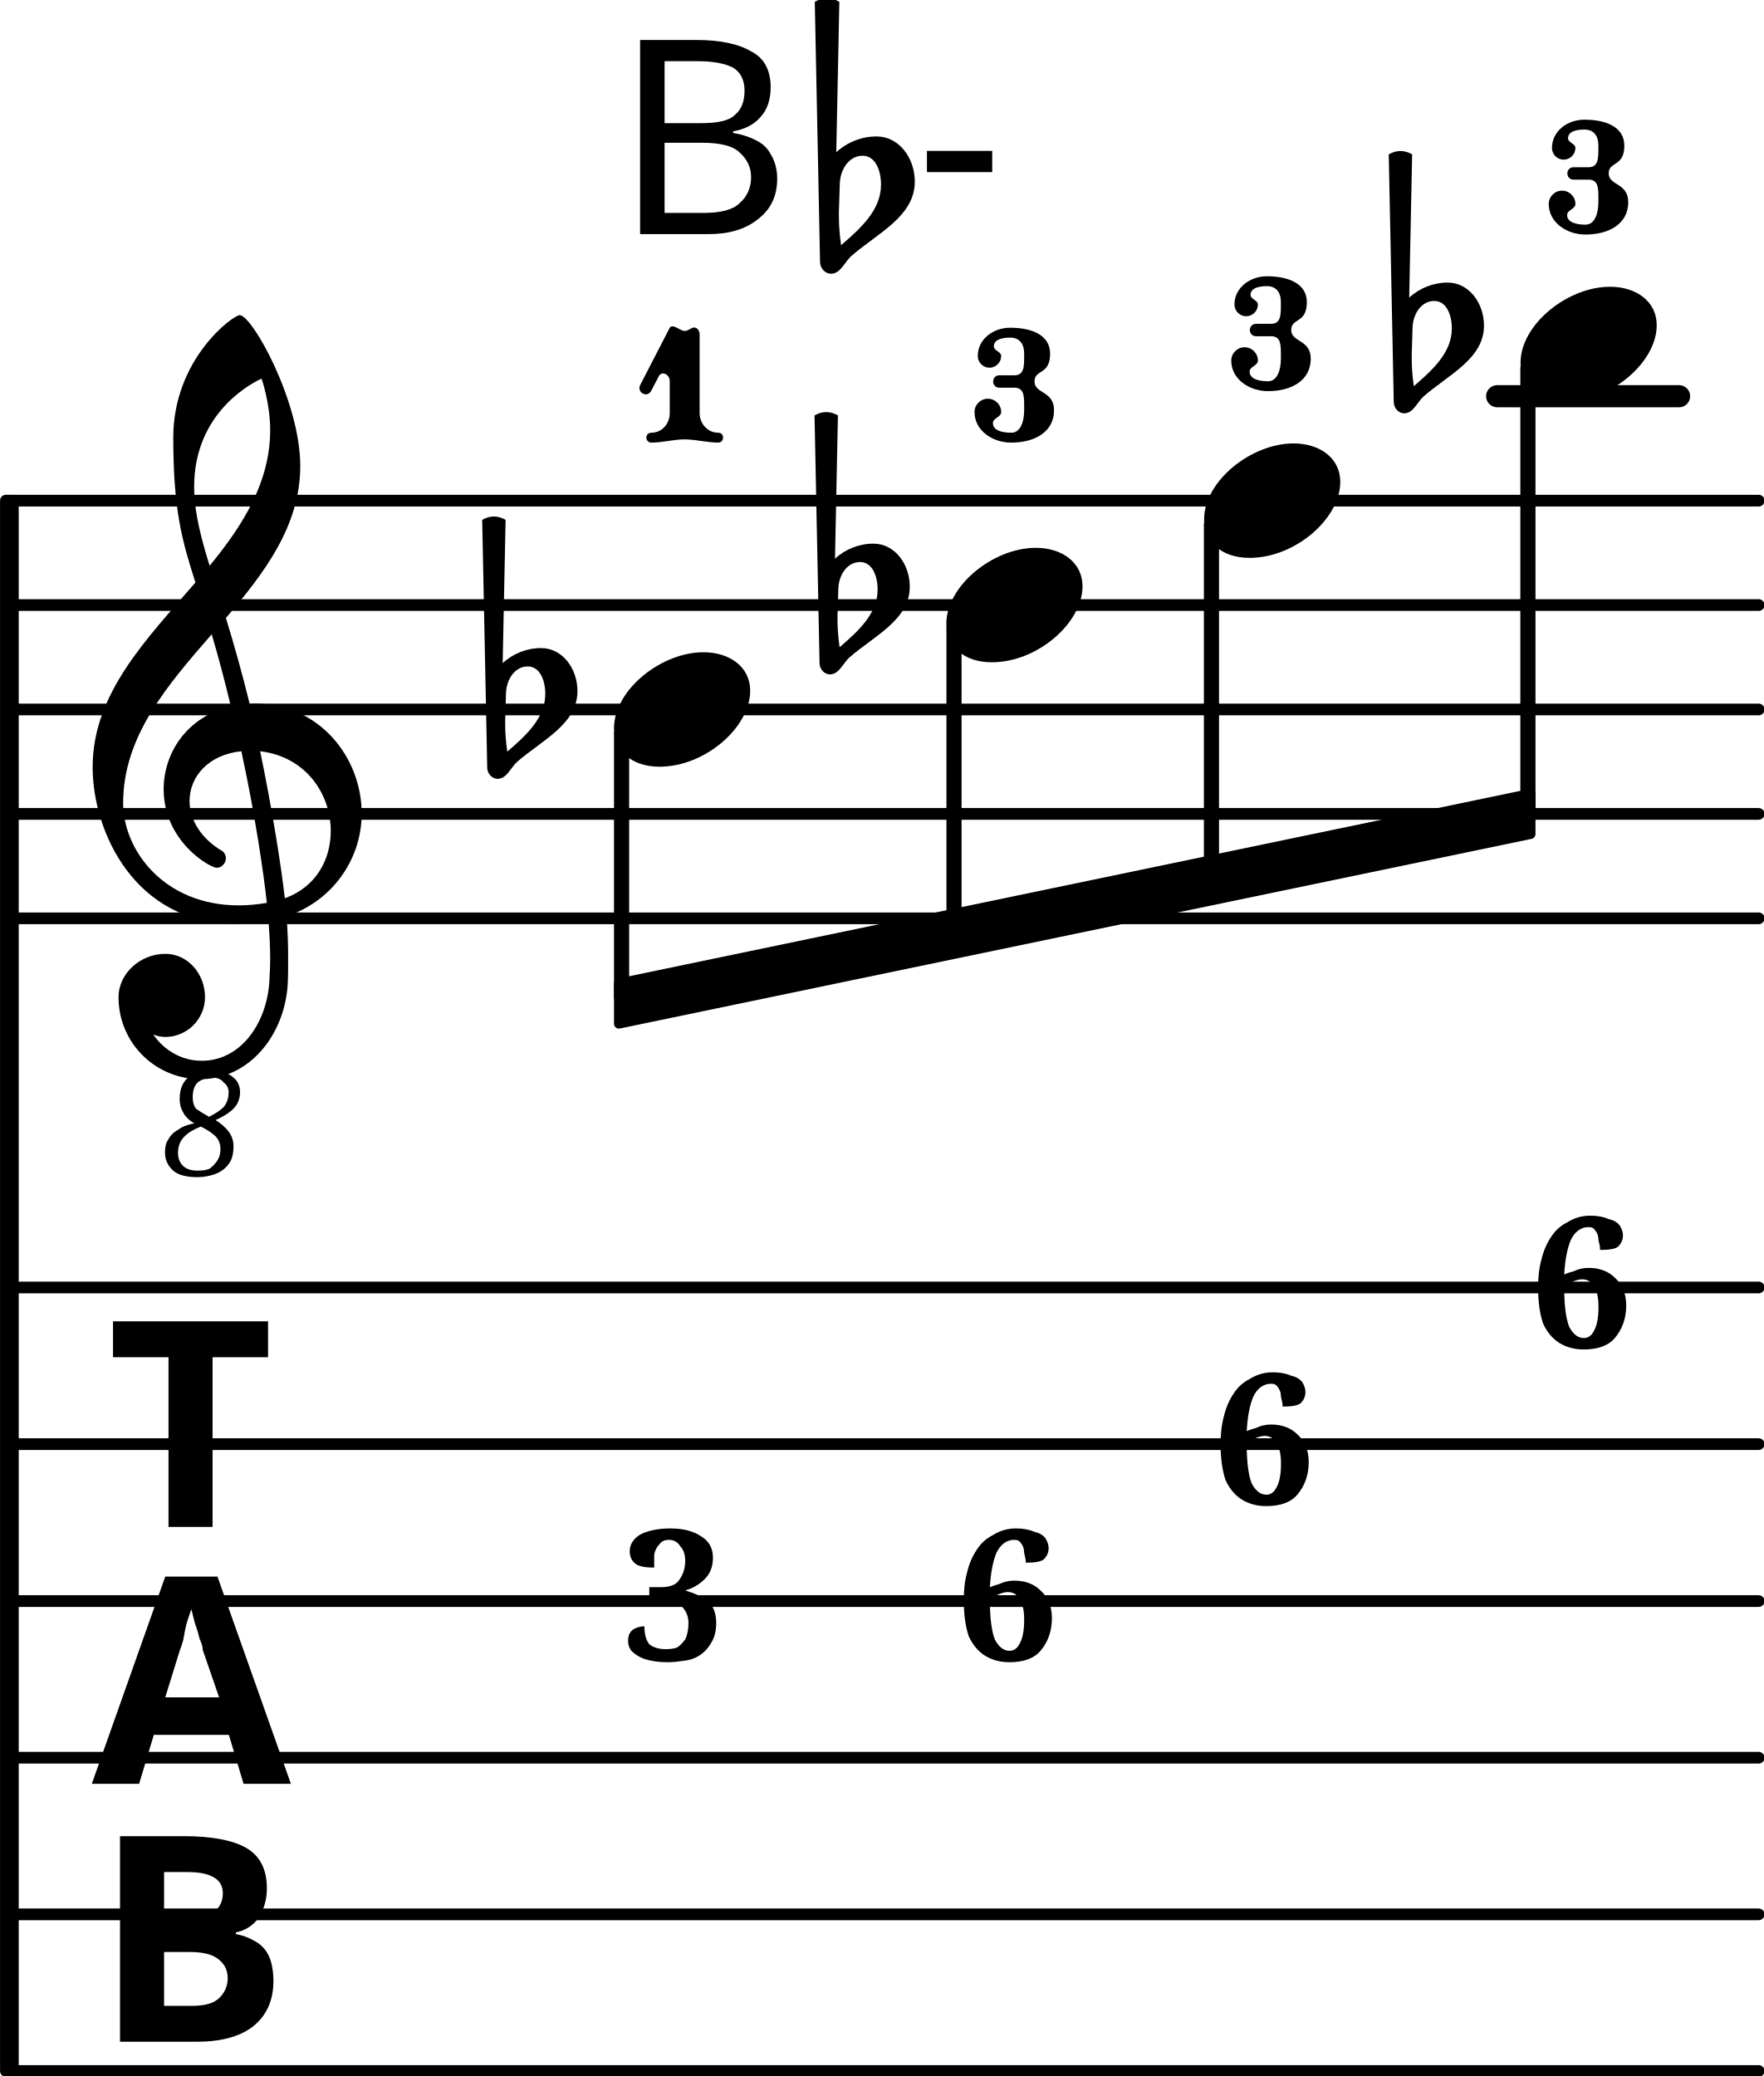
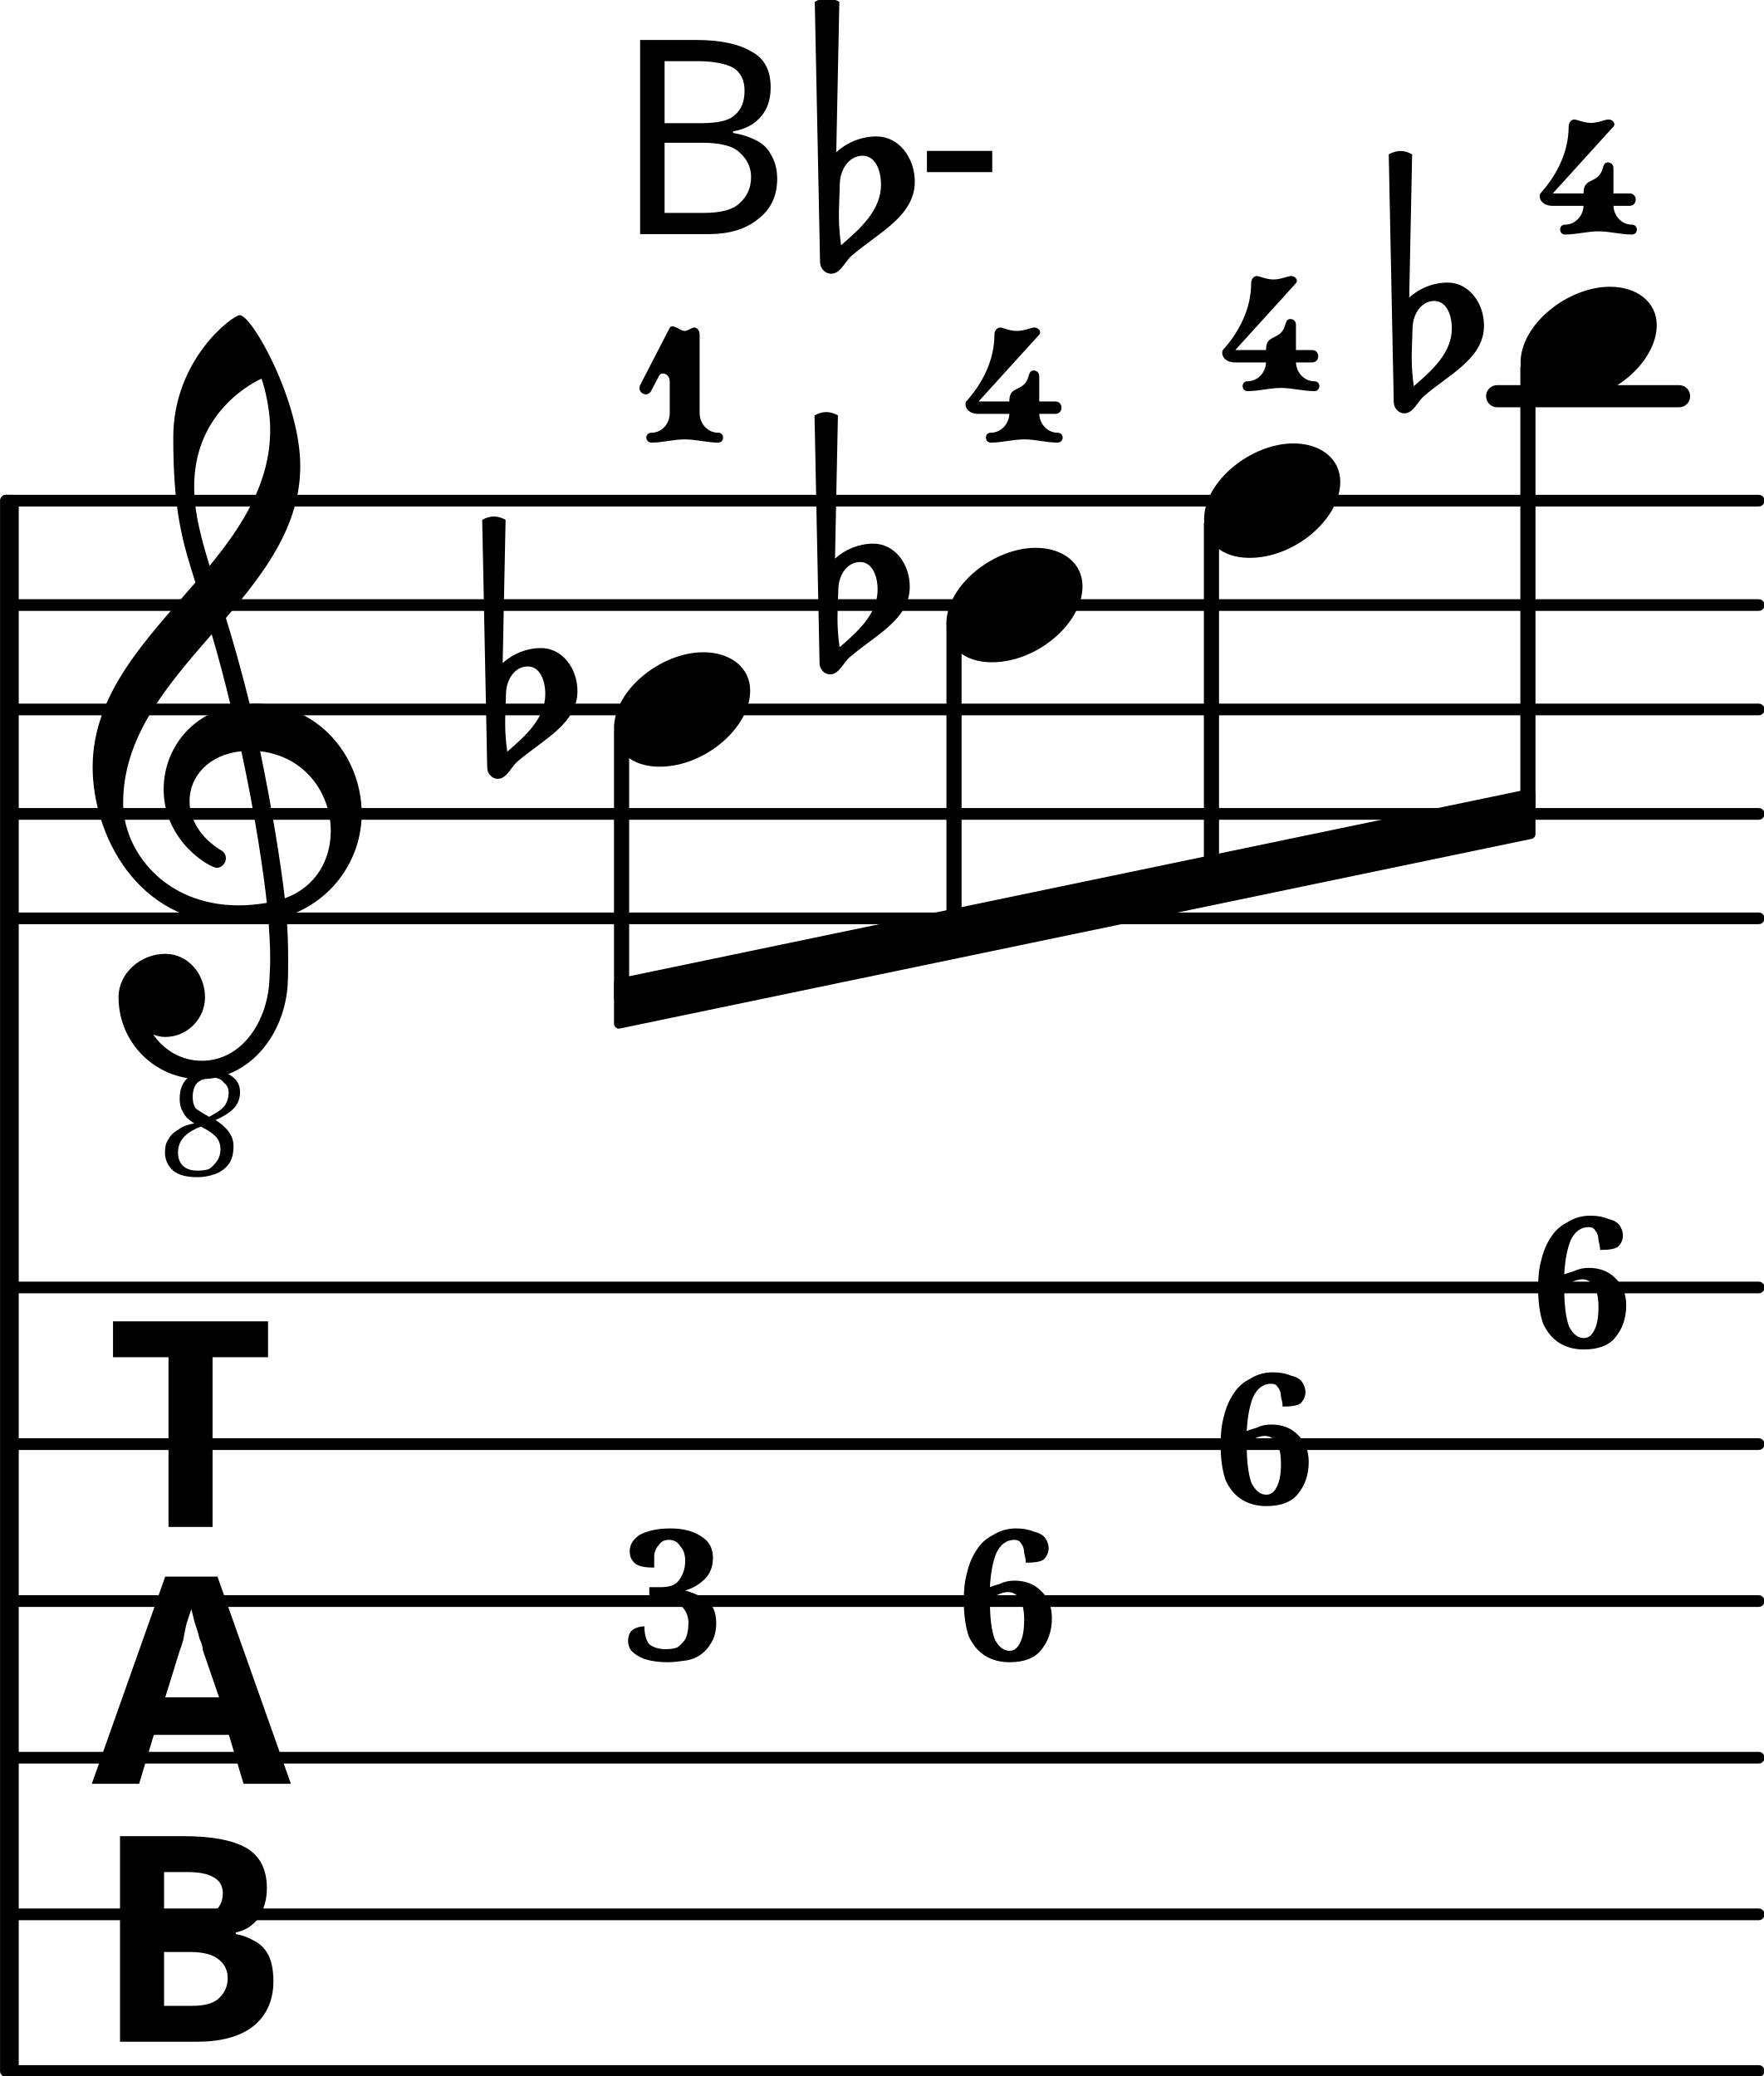
<svg xmlns="http://www.w3.org/2000/svg" preserveAspectRatio="xMidYMid meet" viewBox="-0.079 -4.552 16.89 19.88">
  <g transform="translate(0, -0.7578)">
    <rect x="14.15" y="-0.106" width="1.954" height="0.212" ry="0.106" fill="currentColor" />
  </g>
  <g transform="translate(0, 4.242)">
    <line stroke-linejoin="round" stroke-linecap="round" stroke-width="0.112" stroke="currentColor" x1="0.056" y1="0" x2="16.76" y2="0" />
  </g>
  <g transform="translate(0, 3.242)">
    <line stroke-linejoin="round" stroke-linecap="round" stroke-width="0.112" stroke="currentColor" x1="0.056" y1="0" x2="16.76" y2="0" />
  </g>
  <g transform="translate(0, 2.242)">
    <line stroke-linejoin="round" stroke-linecap="round" stroke-width="0.112" stroke="currentColor" x1="0.056" y1="0" x2="16.76" y2="0" />
  </g>
  <g transform="translate(0, 1.242)">
    <line stroke-linejoin="round" stroke-linecap="round" stroke-width="0.112" stroke="currentColor" x1="0.056" y1="0" x2="16.76" y2="0" />
  </g>
  <g transform="translate(0, 0.2422)">
    <line stroke-linejoin="round" stroke-linecap="round" stroke-width="0.112" stroke="currentColor" x1="0.056" y1="0" x2="16.76" y2="0" />
  </g>
  <g transform="translate(0, 15.28)">
    <line stroke-linejoin="round" stroke-linecap="round" stroke-width="0.112" stroke="currentColor" x1="0.056" y1="0" x2="16.76" y2="0" />
  </g>
  <g transform="translate(0, 13.78)">
    <line stroke-linejoin="round" stroke-linecap="round" stroke-width="0.112" stroke="currentColor" x1="0.056" y1="0" x2="16.76" y2="0" />
  </g>
  <g transform="translate(0, 12.28)">
    <line stroke-linejoin="round" stroke-linecap="round" stroke-width="0.112" stroke="currentColor" x1="0.056" y1="0" x2="16.76" y2="0" />
  </g>
  <g transform="translate(0, 10.78)">
    <line stroke-linejoin="round" stroke-linecap="round" stroke-width="0.112" stroke="currentColor" x1="0.056" y1="0" x2="16.76" y2="0" />
  </g>
  <g transform="translate(0, 9.277)">
    <line stroke-linejoin="round" stroke-linecap="round" stroke-width="0.112" stroke="currentColor" x1="0.056" y1="0" x2="16.76" y2="0" />
  </g>
  <g transform="translate(0, 7.777)">
    <line stroke-linejoin="round" stroke-linecap="round" stroke-width="0.112" stroke="currentColor" x1="0.056" y1="0" x2="16.76" y2="0" />
  </g>
  <g transform="translate(5.8, -2.31)">
    <text font-family="sans" font-size="2.616" text-anchor="start" fill="currentColor">
      <tspan>B</tspan>
    </text>
  </g>
  <g transform="translate(7.84, -2.628)">
    <path transform="scale(0.0042, -0.0042)" d="M29 39l-2 -64v-11c0 -22 2 -43 5 -65c44 38 91 80 91 138c0 33 -13 66 -42 66c-31 0 -51 -31 -52 -64zM-28 454c9 5 18 8 28 8s19 -3 28 -8l-7 -343c25 23 58 36 92 36c51 0 87 -49 87 -103c0 -79 -84 -117 -144 -169c-16 -14 -25 -41 -47 -41c-14 0 -25 13 -25 27z" fill="currentColor" />
  </g>
  <g transform="translate(8.687, -2.31)">
    <text font-family="sans" font-size="2.616" text-anchor="start" fill="currentColor">
      <tspan>-</tspan>
    </text>
  </g>
  <g transform="translate(5.8, 2.242)">
    <path transform="scale(0.004, -0.004)" d="M0 -45c0 92 113 182 214 182c64 0 112 -36 112 -92c0 -88 -108 -182 -217 -182c-68 0 -109 39 -109 92z" fill="currentColor" />
  </g>
  <g transform="translate(6.05, -0.3136)">
    <path transform="scale(0.0022, -0.0022)" d="M194 486c16 0 29 15 41 15c13 0 24 -13 24 -31v-341c0 -47 35 -86 81 -86c14 0 21 -10 21 -21s-7 -22 -21 -22c-49 0 -97 14 -146 14s-96 -14 -145 -14c-14 0 -22 11 -22 22s8 21 22 21c46 0 80 39 80 86v137c0 23 -16 35 -30 35c-7 0 -13 -4 -17 -11l-34 -65 c-5 -10 -14 -15 -23 -15c-14 0 -28 12 -28 27c0 4 1 8 3 13l129 250c2 4 7 6 11 6c18 0 37 -20 54 -20z" fill="currentColor" />
  </g>
  <g transform="translate(0.8, 3.242)">
    <path transform="scale(0.004, -0.004)" d="M265 -635h-5c-108 0 -196 87 -196 196c0 58 53 104 112 104c54 0 95 -48 95 -104c0 -52 -43 -95 -95 -95c-10 0 -20 2 -29 6c26 -38 68 -63 116 -63h3zM403 150c28 -135 50 -272 59 -352c75 27 110 93 110 161c0 88 -59 178 -169 191zM75 26c0 -112 97 -245 277 -245 c21 0 43 2 67 6c-7 65 -27 206 -61 363c-79 -8 -124 -61 -124 -119c0 -43 25 -89 80 -121c5 -5 7 -11 7 -16c0 -12 -10 -23 -22 -23c-16 0 -127 63 -127 188c0 89 58 175 161 198c-14 58 -29 116 -46 173c-106 -122 -212 -244 -212 -404zM354 1194c30 0 145 -207 145 -361 c0 -143 -85 -255 -178 -364c21 -68 40 -137 57 -206c4 0 8 1 12 1c156 0 256 -130 256 -263c0 -113 -74 -212 -180 -246c3 -34 4 -68 4 -102c0 -20 0 -40 -1 -60c-7 -120 -89 -225 -204 -228l1 44c93 2 153 92 159 190c1 19 2 37 2 56c0 30 -2 60 -4 90 c-28 -5 -54 -8 -79 -8c-240 0 -342 219 -342 375c0 177 130 307 246 442c-31 98 -53 170 -53 347c0 188 143 293 159 293zM427 919c0 62 -20 123 -21 123c-40 -19 -161 -92 -161 -259c0 -42 7 -93 37 -189c78 95 145 199 145 325z" fill="currentColor" />
  </g>
  <g transform="translate(1.485, 6.705)">
    <text font-family="serif" font-style="italic" font-size="1.386" text-anchor="start" fill="currentColor">
      <tspan>8</tspan>
    </text>
  </g>
  <g transform="translate(5.888, 11.35)">
    <text font-family="serif" font-weight="bold" font-size="1.746" text-anchor="start" fill="currentColor">
      <tspan>3</tspan>
    </text>
  </g>
  <g transform="translate(0.9406, 10.07)">
    <text font-family="sans" font-weight="bold" font-size="2.772" text-anchor="start" fill="currentColor">
      <tspan>T</tspan>
    </text>
  </g>
  <g transform="translate(0.8, 12.53)">
    <text font-family="sans" font-weight="bold" font-size="2.772" text-anchor="start" fill="currentColor">
      <tspan>A</tspan>
    </text>
  </g>
  <g transform="translate(0.8201, 15)">
    <text font-family="sans" font-weight="bold" font-size="2.772" text-anchor="start" fill="currentColor">
      <tspan>B</tspan>
    </text>
  </g>
  <g transform="translate(5.872, 2.242)">
    <rect x="-0.072" y="0.179" width="0.145" height="2.622" ry="0.047" fill="currentColor" />
  </g>
  <g transform="translate(4.65, 2.242)">
    <path transform="scale(0.004, -0.004)" d="M29 39l-2 -64v-11c0 -22 2 -43 5 -65c44 38 91 80 91 138c0 33 -13 66 -42 66c-31 0 -51 -31 -52 -64zM-28 454c9 5 18 8 28 8s19 -3 28 -8l-7 -343c25 23 58 36 92 36c51 0 87 -49 87 -103c0 -79 -84 -117 -144 -169c-16 -14 -25 -41 -47 -41c-14 0 -25 13 -25 27z" fill="currentColor" />
  </g>
  <g transform="translate(8.982, 1.242)">
    <path transform="scale(0.004, -0.004)" d="M0 -45c0 92 113 182 214 182c64 0 112 -36 112 -92c0 -88 -108 -182 -217 -182c-68 0 -109 39 -109 92z" fill="currentColor" />
  </g>
-   <g transform="translate(9.252, -0.3136)">
-     <path transform="scale(0.0022, -0.0022)" d="M261 266c0 -54 85 -40 85 -125c0 -94 -83 -141 -186 -141c-84 0 -160 54 -160 133c0 32 26 58 58 58s58 -26 58 -58c0 -22 -36 -26 -36 -48c0 -33 42 -42 80 -42c41 0 56 50 56 98v21c0 44 -2 77 -43 77h-65c-18 0 -27 14 -27 27s9 27 27 27h65c42 0 43 36 43 83v11 c0 43 -20 70 -61 70c-34 0 -71 -8 -71 -38c0 -19 32 -23 32 -42c0 -28 -23 -51 -51 -51s-51 23 -51 51c0 72 66 123 141 123c93 0 174 -31 174 -113c0 -94 -68 -67 -68 -121z" fill="currentColor" />
+   <g transform="translate(9.172, -0.3136)">
+     <path transform="scale(0.0022, -0.0022)" d="M148 501c10 0 41 -15 72 -15c32 0 63 15 76 15c15 0 26 -11 26 -21c0 -4 -1 -7 -4 -10l-264 -291h134v4c0 60 50 41 75 85c7 11 8 24 14 36c3 7 10 10 17 10c11 0 24 -8 24 -25v-110h70c18 0 27 -14 27 -27s-9 -27 -27 -27h-70c2 -45 36 -82 80 -82c14 0 22 -10 22 -21 s-8 -22 -22 -22c-49 0 -96 14 -145 14s-97 -14 -146 -14c-14 0 -21 11 -21 22s7 21 21 21c44 0 79 37 81 82h-134c-43 0 -57 25 -57 42c0 5 1 10 3 12c73 81 123 182 123 291c0 17 11 31 25 31z" fill="currentColor" />
  </g>
  <g transform="translate(9.071, 11.35)">
    <text font-family="serif" font-weight="bold" font-size="1.746" text-anchor="start" fill="currentColor">
      <tspan>6</tspan>
    </text>
  </g>
  <g transform="translate(9.055, 2.242)">
    <rect x="-0.072" y="-0.821" width="0.145" height="2.966" ry="0.047" fill="currentColor" />
  </g>
  <g transform="translate(7.832, 1.242)">
    <path transform="scale(0.004, -0.004)" d="M29 39l-2 -64v-11c0 -22 2 -43 5 -65c44 38 91 80 91 138c0 33 -13 66 -42 66c-31 0 -51 -31 -52 -64zM-28 454c9 5 18 8 28 8s19 -3 28 -8l-7 -343c25 23 58 36 92 36c51 0 87 -49 87 -103c0 -79 -84 -117 -144 -169c-16 -14 -25 -41 -47 -41c-14 0 -25 13 -25 27z" fill="currentColor" />
  </g>
  <g transform="translate(-0.0786, 7.759)">
    <rect x="0" y="-7.573" width="0.179" height="15.15" ry="0.056" fill="currentColor" />
  </g>
  <g transform="translate(11.45, 0.2422)">
    <path transform="scale(0.004, -0.004)" d="M0 -45c0 92 113 182 214 182c64 0 112 -36 112 -92c0 -88 -108 -182 -217 -182c-68 0 -109 39 -109 92z" fill="currentColor" />
  </g>
-   <g transform="translate(11.71, -0.8064)">
-     <path transform="scale(0.0022, -0.0022)" d="M261 266c0 -54 85 -40 85 -125c0 -94 -83 -141 -186 -141c-84 0 -160 54 -160 133c0 32 26 58 58 58s58 -26 58 -58c0 -22 -36 -26 -36 -48c0 -33 42 -42 80 -42c41 0 56 50 56 98v21c0 44 -2 77 -43 77h-65c-18 0 -27 14 -27 27s9 27 27 27h65c42 0 43 36 43 83v11 c0 43 -20 70 -61 70c-34 0 -71 -8 -71 -38c0 -19 32 -23 32 -42c0 -28 -23 -51 -51 -51s-51 23 -51 51c0 72 66 123 141 123c93 0 174 -31 174 -113c0 -94 -68 -67 -68 -121z" fill="currentColor" />
+   <g transform="translate(11.63, -0.8064)">
+     <path transform="scale(0.0022, -0.0022)" d="M148 501c10 0 41 -15 72 -15c32 0 63 15 76 15c15 0 26 -11 26 -21c0 -4 -1 -7 -4 -10l-264 -291h134v4c0 60 50 41 75 85c7 11 8 24 14 36c3 7 10 10 17 10c11 0 24 -8 24 -25v-110h70c18 0 27 -14 27 -27s-9 -27 -27 -27h-70c2 -45 36 -82 80 -82c14 0 22 -10 22 -21 s-8 -22 -22 -22c-49 0 -96 14 -145 14s-97 -14 -146 -14c-14 0 -21 11 -21 22s7 21 21 21c44 0 79 37 81 82h-134c-43 0 -57 25 -57 42c0 5 1 10 3 12c73 81 123 182 123 291c0 17 11 31 25 31z" fill="currentColor" />
  </g>
  <g transform="translate(11.53, 9.855)">
    <text font-family="serif" font-weight="bold" font-size="1.746" text-anchor="start" fill="currentColor">
      <tspan>6</tspan>
    </text>
  </g>
  <g transform="translate(11.52, 2.242)">
    <rect x="-0.072" y="-1.821" width="0.145" height="3.46" ry="0.047" fill="currentColor" />
  </g>
  <g transform="translate(14.48, -1.258)">
    <path transform="scale(0.004, -0.004)" d="M0 -45c0 92 113 182 214 182c64 0 112 -36 112 -92c0 -88 -108 -182 -217 -182c-68 0 -109 39 -109 92z" fill="currentColor" />
  </g>
-   <g transform="translate(14.75, -2.306)">
-     <path transform="scale(0.0022, -0.0022)" d="M261 266c0 -54 85 -40 85 -125c0 -94 -83 -141 -186 -141c-84 0 -160 54 -160 133c0 32 26 58 58 58s58 -26 58 -58c0 -22 -36 -26 -36 -48c0 -33 42 -42 80 -42c41 0 56 50 56 98v21c0 44 -2 77 -43 77h-65c-18 0 -27 14 -27 27s9 27 27 27h65c42 0 43 36 43 83v11 c0 43 -20 70 -61 70c-34 0 -71 -8 -71 -38c0 -19 32 -23 32 -42c0 -28 -23 -51 -51 -51s-51 23 -51 51c0 72 66 123 141 123c93 0 174 -31 174 -113c0 -94 -68 -67 -68 -121z" fill="currentColor" />
+   <g transform="translate(14.67, -2.306)">
+     <path transform="scale(0.0022, -0.0022)" d="M148 501c10 0 41 -15 72 -15c32 0 63 15 76 15c15 0 26 -11 26 -21c0 -4 -1 -7 -4 -10l-264 -291h134v4c0 60 50 41 75 85c7 11 8 24 14 36c3 7 10 10 17 10c11 0 24 -8 24 -25v-110h70c18 0 27 -14 27 -27s-9 -27 -27 -27h-70c2 -45 36 -82 80 -82c14 0 22 -10 22 -21 s-8 -22 -22 -22c-49 0 -96 14 -145 14s-97 -14 -146 -14c-14 0 -21 11 -21 22s7 21 21 21c44 0 79 37 81 82h-134c-43 0 -57 25 -57 42c0 5 1 10 3 12c73 81 123 182 123 291c0 17 11 31 25 31z" fill="currentColor" />
  </g>
  <g transform="translate(14.57, 8.355)">
    <text font-family="serif" font-weight="bold" font-size="1.746" text-anchor="start" fill="currentColor">
      <tspan>6</tspan>
    </text>
  </g>
  <g transform="translate(14.55, 2.242)">
    <rect x="-0.072" y="-3.321" width="0.145" height="4.336" ry="0.047" fill="currentColor" />
  </g>
  <g transform="translate(13.33, -1.258)">
    <path transform="scale(0.004, -0.004)" d="M29 39l-2 -64v-11c0 -22 2 -43 5 -65c44 38 91 80 91 138c0 33 -13 66 -42 66c-31 0 -51 -31 -52 -64zM-28 454c9 5 18 8 28 8s19 -3 28 -8l-7 -343c25 23 58 36 92 36c51 0 87 -49 87 -103c0 -79 -84 -117 -144 -169c-16 -14 -25 -41 -47 -41c-14 0 -25 13 -25 27z" fill="currentColor" />
  </g>
  <g transform="translate(5.8, 5.058)">
    <polygon stroke-linejoin="round" stroke-linecap="round" stroke-width="0.094" fill="currentColor" stroke="currentColor" points="8.776 -2.009 8.776 -1.623 0.047 0.193 0.047 -0.193" />
  </g>
</svg>
